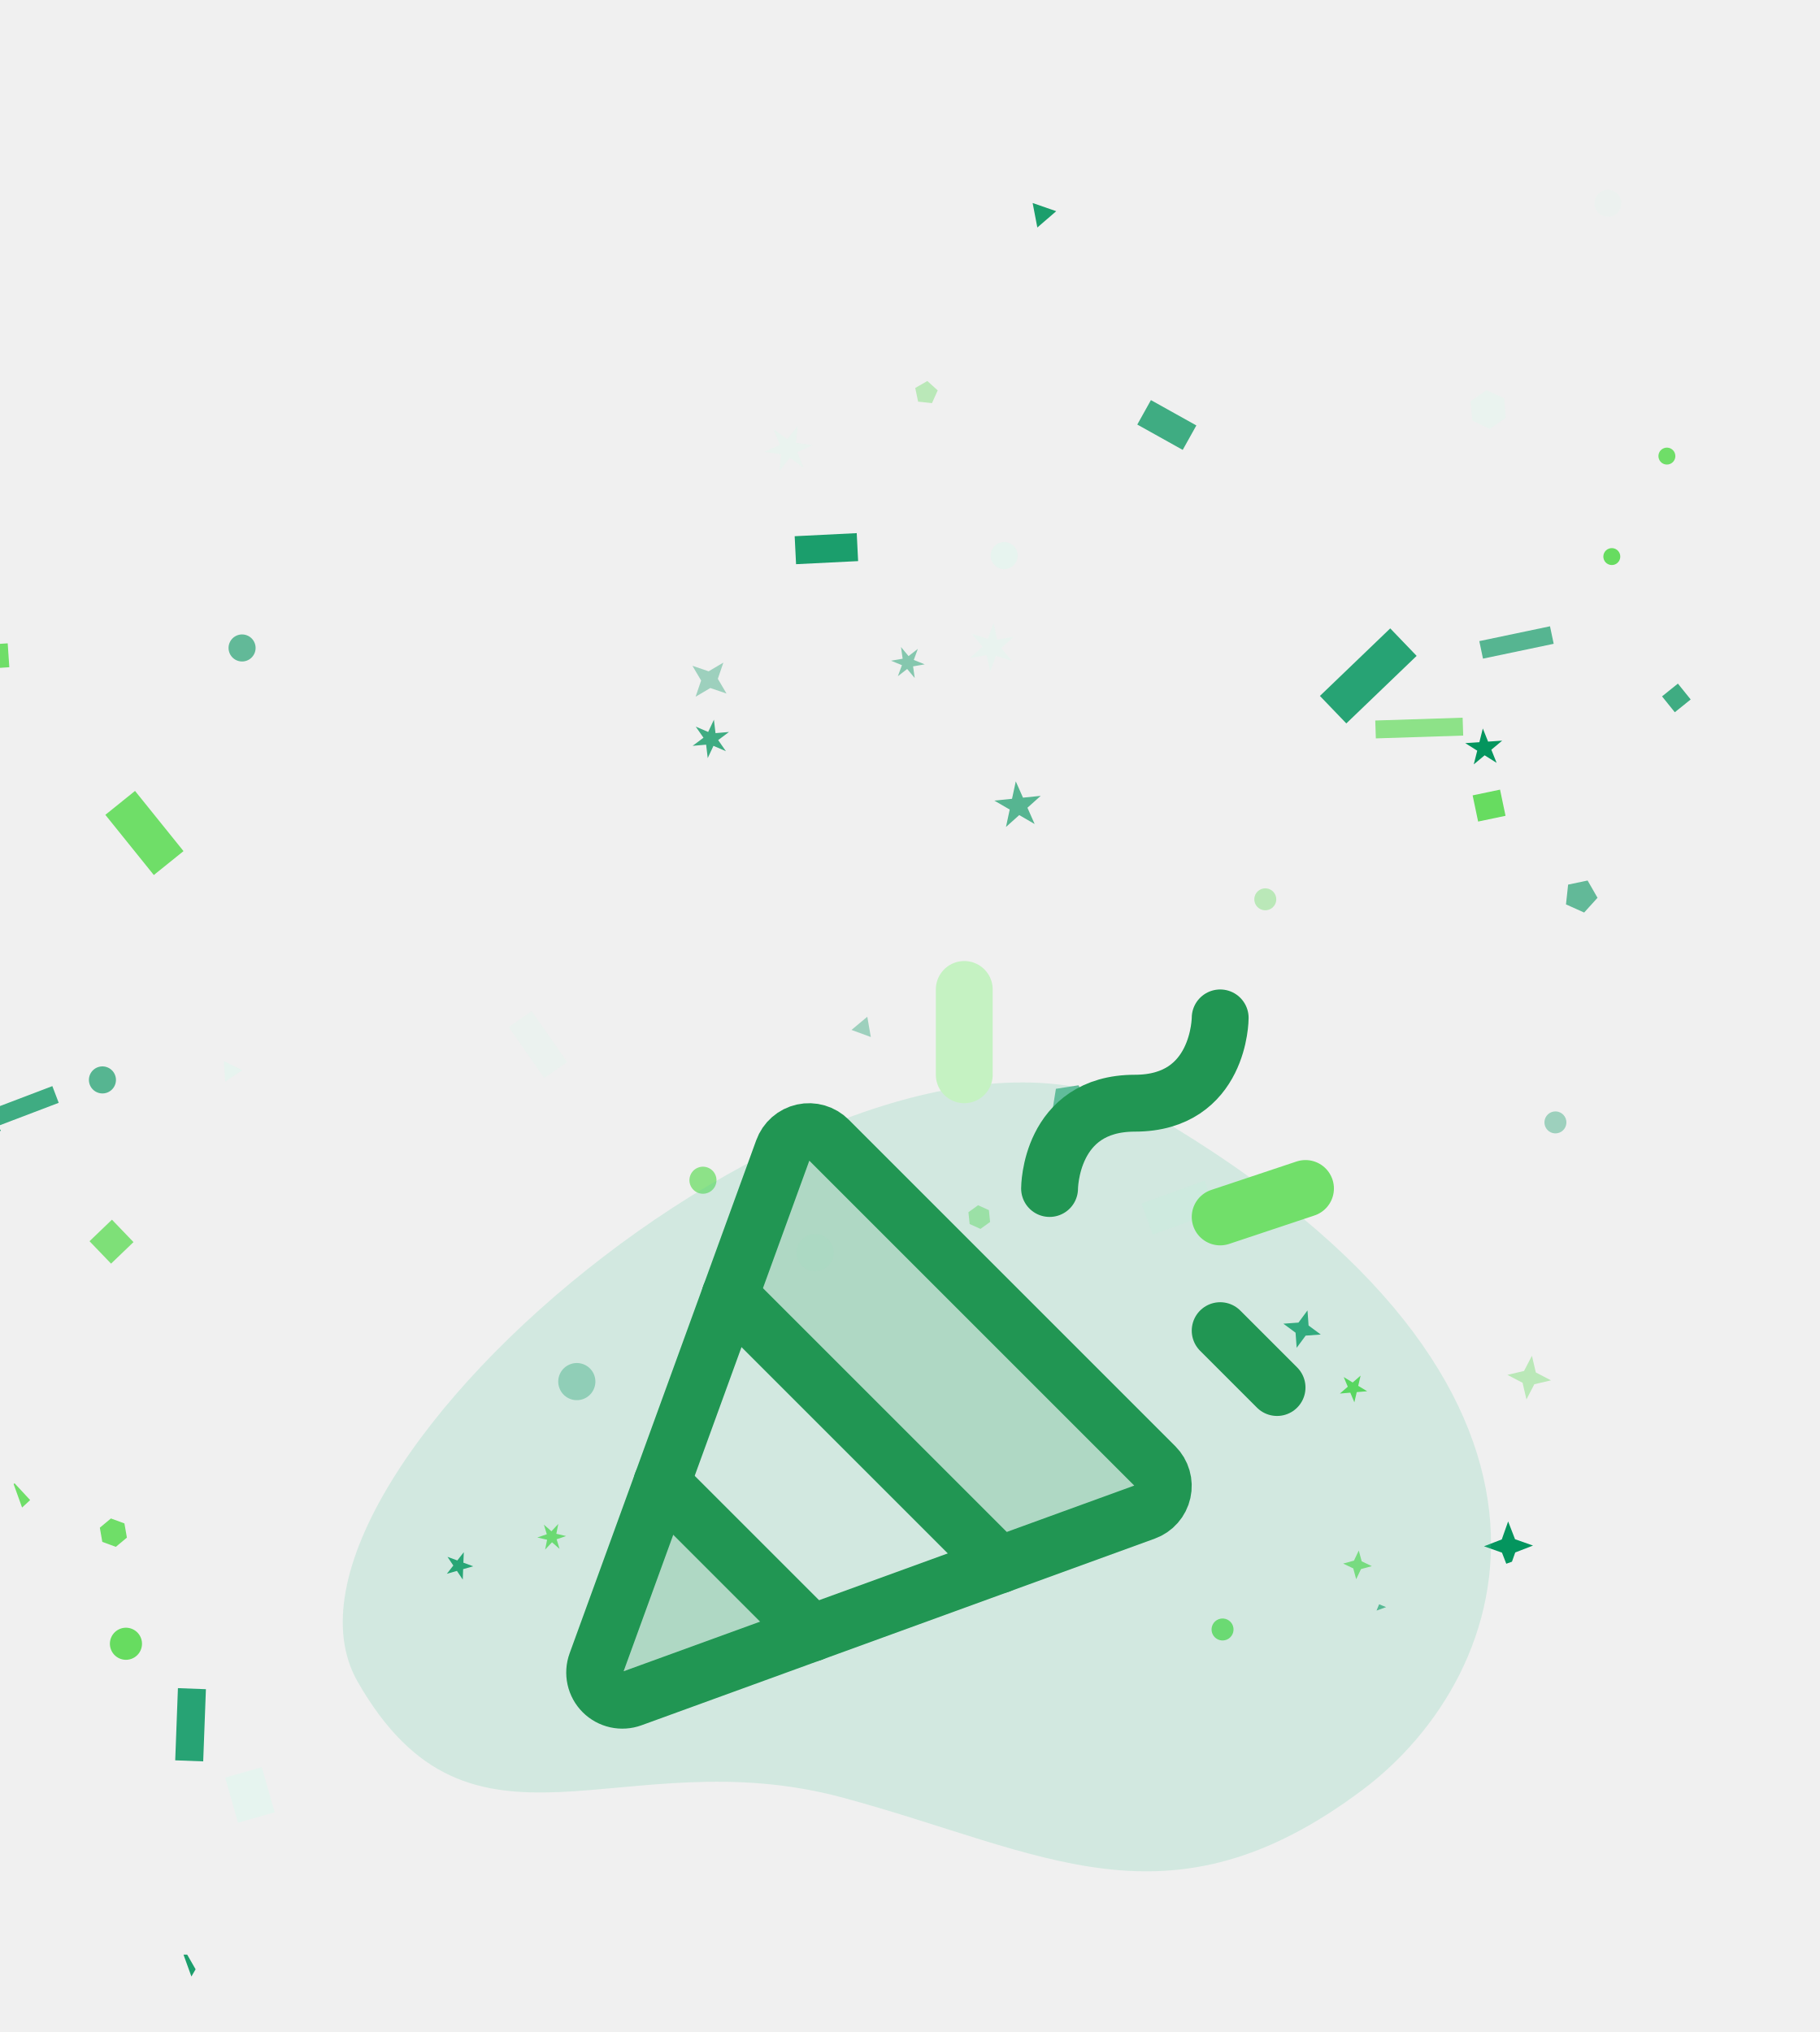
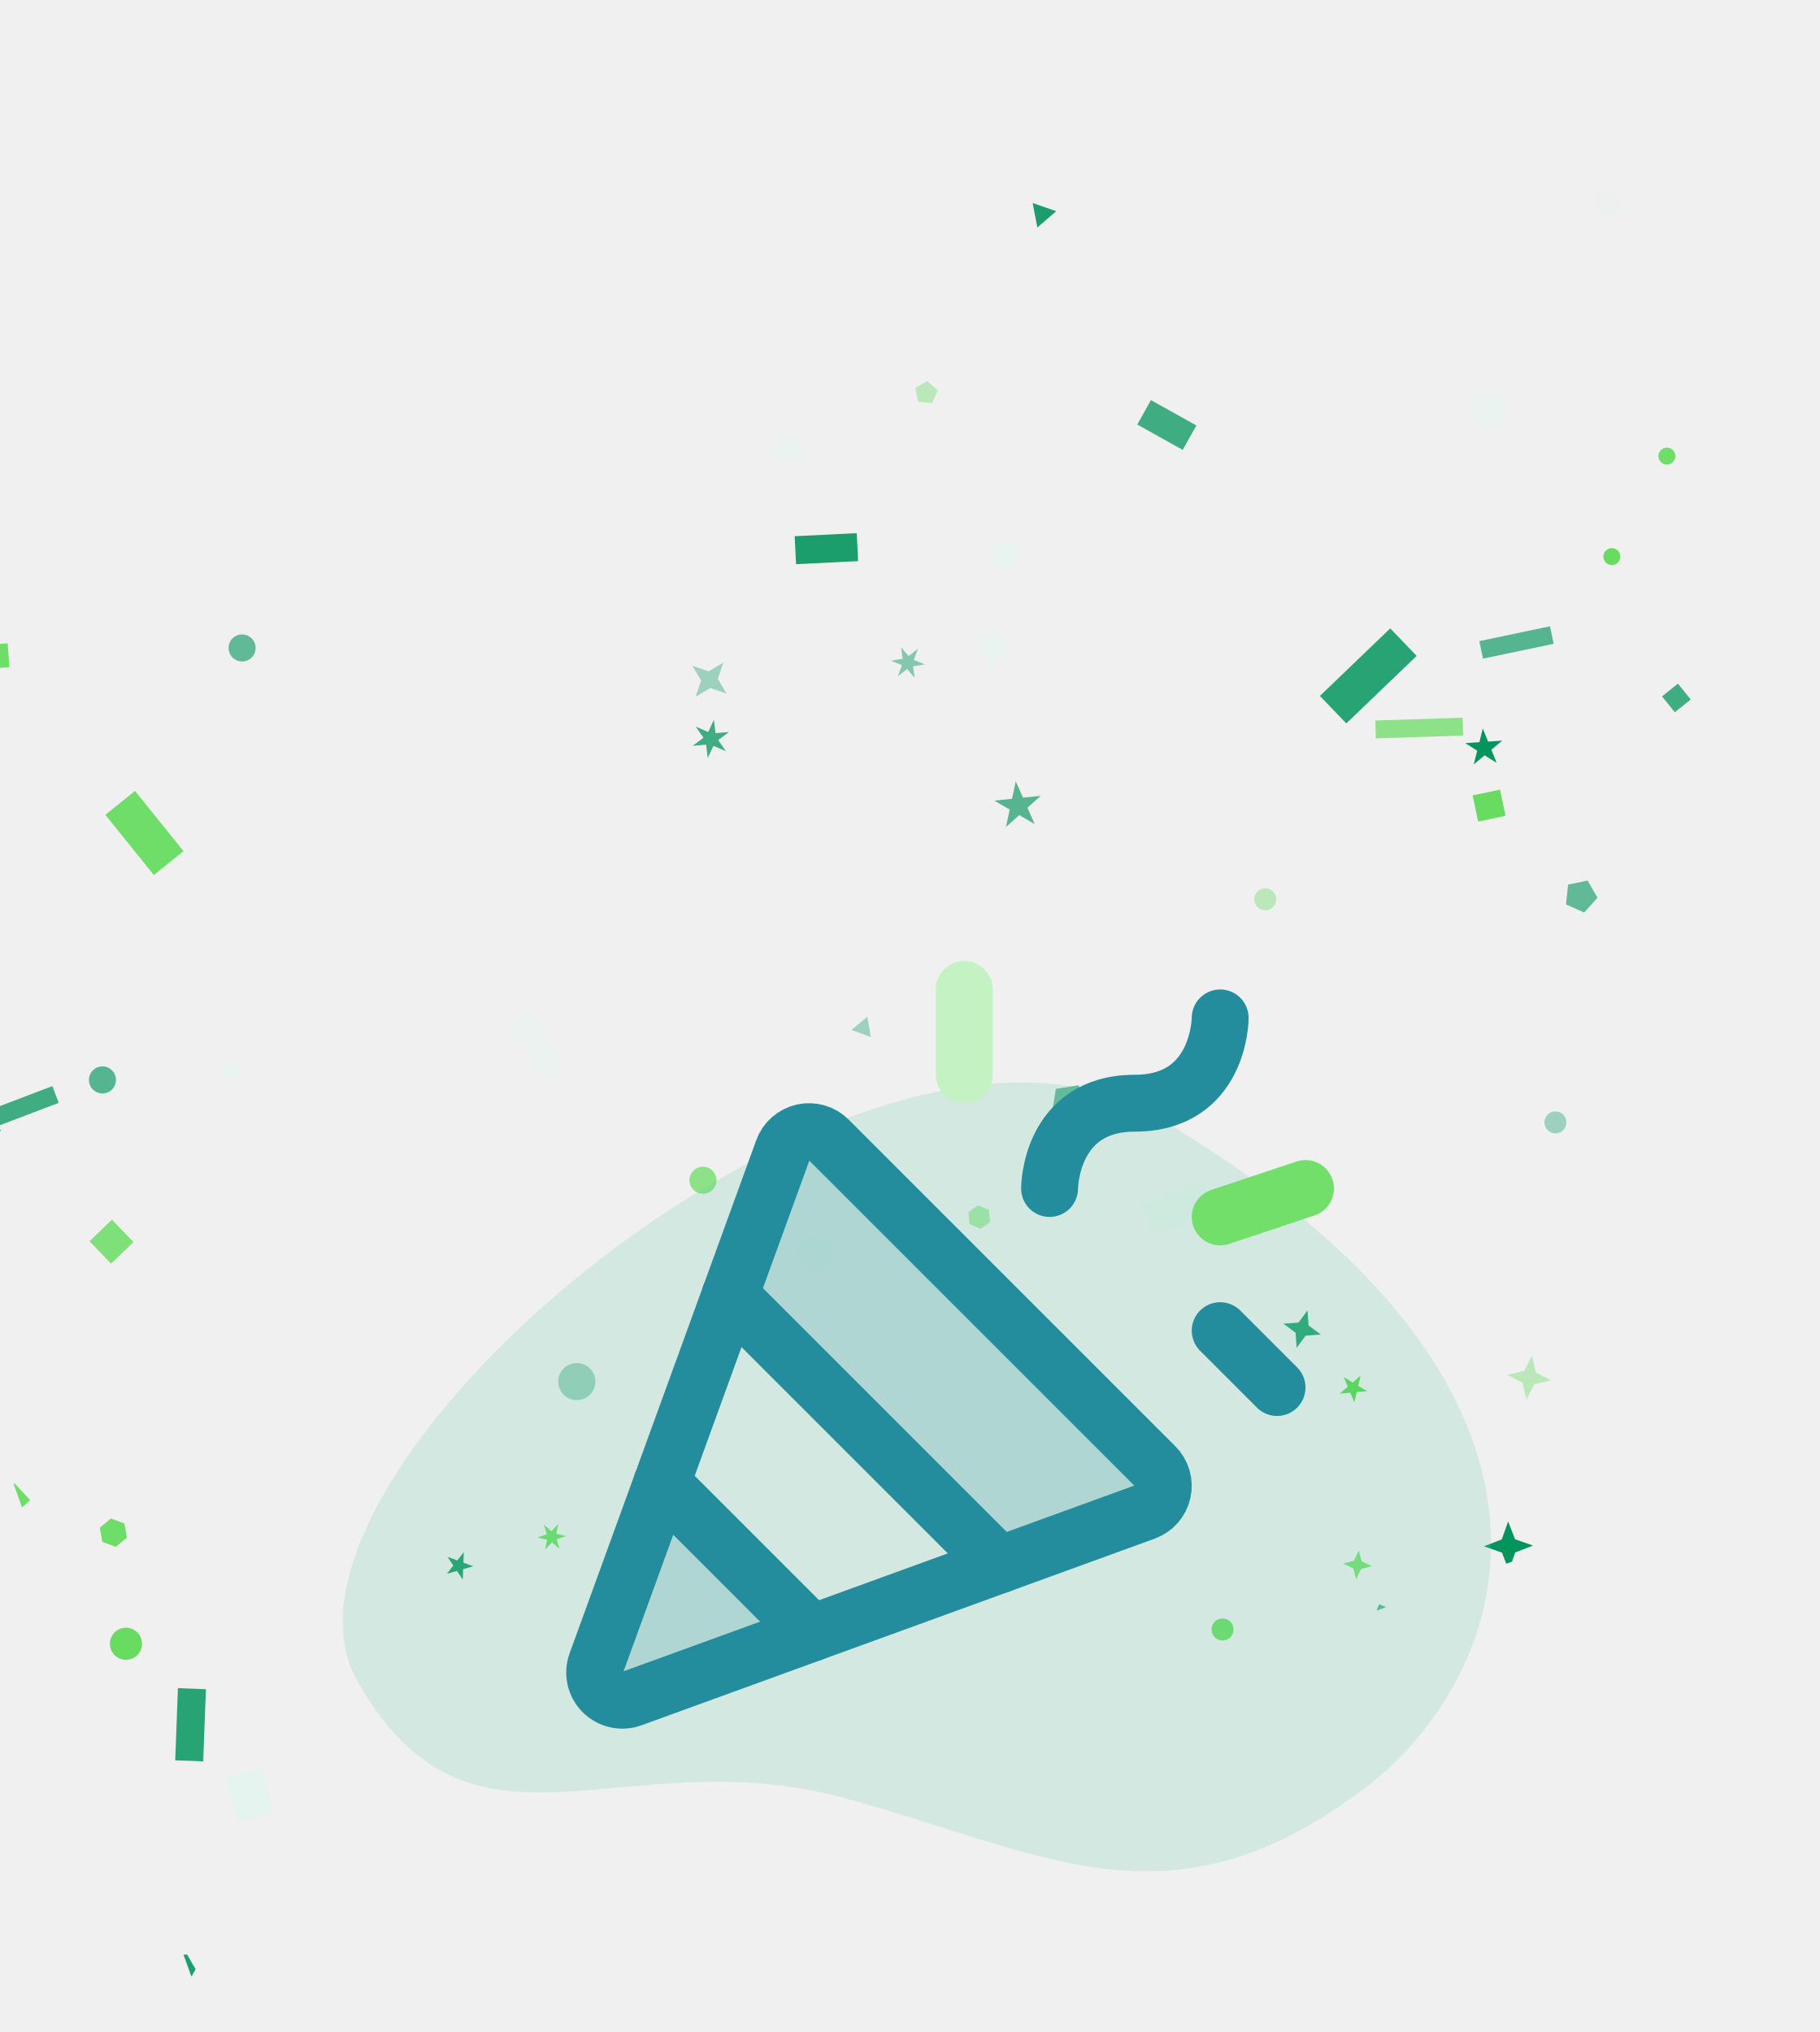
<svg xmlns="http://www.w3.org/2000/svg" width="360" height="402" viewBox="0 0 360 402" fill="none">
  <g clip-path="url(#clip0_0_1)">
    <rect x="243.107" y="344.052" width="17.29" height="6.54" transform="rotate(20.1507 243.107 344.052)" fill="#04955E" fill-opacity="0.45" />
    <rect x="157.202" y="106.083" width="12.29" height="5.54" transform="rotate(-2.84932 157.202 106.083)" fill="#04955E" fill-opacity="0.9" />
    <rect x="240.532" y="239.729" width="13.29" height="6.54" transform="rotate(160.151 240.532 239.729)" fill="#E6F4EF" fill-opacity="0.45" />
    <rect x="5.963" y="296.765" width="17.29" height="4.54" transform="rotate(137.151 5.96289 296.765)" fill="#58DA50" fill-opacity="0.85" />
    <rect x="292.401" y="162.531" width="5.29" height="5.54" transform="rotate(-101.849 292.401 162.531)" fill="#58DA50" fill-opacity="0.9" />
    <rect x="107.655" y="213.275" width="12.29" height="5.54" transform="rotate(-124.849 107.655 213.275)" fill="#E6F4EF" fill-opacity="0.45" />
    <rect x="145.692" y="242.071" width="7.29" height="5.54" transform="rotate(-5.84932 145.692 242.071)" fill="#E6F4EF" fill-opacity="0.6" />
    <rect x="40.733" y="334.182" width="14.29" height="5.54" transform="rotate(92.1507 40.7334 334.182)" fill="#04955E" fill-opacity="0.85" />
    <rect x="368.073" y="319.141" width="13.29" height="4.54" transform="rotate(149.151 368.073 319.141)" fill="#04955E" />
    <rect x="233.964" y="89.004" width="10.29" height="5.54" transform="rotate(-150.849 233.964 89.0045)" fill="#04955E" fill-opacity="0.75" />
    <rect x="272.816" y="317.38" width="11.29" height="6.54" transform="rotate(22.1507 272.816 317.38)" fill="#04955E" fill-opacity="0.65" />
    <rect x="47.079" y="360.596" width="9.29" height="7.54" transform="rotate(-105.849 47.0791 360.596)" fill="#E6F4EF" />
    <rect x="307.349" y="127.366" width="14.29" height="3.54" transform="rotate(168.151 307.349 127.366)" fill="#04955E" fill-opacity="0.65" />
    <rect x="-9.235" y="219.325" width="10.29" height="6.54" transform="rotate(24.1507 -9.23535 219.325)" fill="#04955E" fill-opacity="0.85" />
    <rect x="11.614" y="218.177" width="19.29" height="3.54" transform="rotate(159.151 11.6143 218.177)" fill="#04955E" fill-opacity="0.75" />
    <rect x="289.45" y="145.522" width="17.29" height="3.54" transform="rotate(178.151 289.45 145.522)" fill="#58DA50" fill-opacity="0.65" />
    <rect x="261.104" y="137.681" width="19.29" height="7.54" transform="rotate(-43.8493 261.104 137.681)" fill="#04955E" fill-opacity="0.85" />
    <rect x="30.43" y="173.111" width="15.29" height="7.54" transform="rotate(-128.849 30.4297 173.111)" fill="#58DA50" fill-opacity="0.85" />
    <circle cx="24.916" cy="325.193" r="3.175" transform="rotate(-19.8493 24.916 325.193)" fill="#58DA50" fill-opacity="0.9" />
    <circle cx="139.059" cy="233.488" r="2.675" transform="rotate(-19.8493 139.059 233.488)" fill="#58DA50" fill-opacity="0.65" />
    <circle cx="318.848" cy="110.111" r="1.675" transform="rotate(-19.8493 318.848 110.111)" fill="#58DA50" fill-opacity="0.9" />
    <circle cx="198.64" cy="109.916" r="2.675" transform="rotate(-19.8493 198.64 109.916)" fill="#E6F4EF" fill-opacity="0.9" />
    <circle cx="329.745" cy="90.23" r="1.675" transform="rotate(-19.8493 329.745 90.2299)" fill="#58DA50" fill-opacity="0.85" />
    <circle cx="20.264" cy="213.646" r="2.675" transform="rotate(-19.8493 20.2642 213.646)" fill="#04955E" fill-opacity="0.65" />
    <circle cx="318.072" cy="40.223" r="2.675" transform="rotate(-19.8493 318.072 40.2226)" fill="#E6F4EF" fill-opacity="0.35" />
    <circle cx="47.888" cy="128.189" r="2.675" transform="rotate(-19.8493 47.8882 128.189)" fill="#04955E" fill-opacity="0.6" />
    <circle cx="161.24" cy="247.808" r="3.675" transform="rotate(-19.8493 161.24 247.808)" fill="#E6F4EF" fill-opacity="0.45" />
    <circle cx="174.961" cy="316.744" r="1.175" transform="rotate(-19.8493 174.961 316.744)" fill="#04955E" fill-opacity="0.85" />
    <circle cx="267.042" cy="343.572" r="1.675" transform="rotate(-19.8493 267.042 343.572)" fill="#58DA50" fill-opacity="0.65" />
    <circle cx="83.119" cy="389.235" r="1.175" transform="rotate(-19.8493 83.1194 389.235)" fill="#E6F4EF" fill-opacity="0.85" />
    <circle cx="253.764" cy="395.144" r="2.675" transform="rotate(-19.8493 253.764 395.144)" fill="#E6F4EF" fill-opacity="0.6" />
    <circle cx="230.039" cy="292.609" r="3.175" transform="rotate(-19.8493 230.039 292.609)" fill="#04955E" fill-opacity="0.75" />
    <circle cx="114.105" cy="273.328" r="3.675" transform="rotate(-19.8493 114.105 273.328)" fill="#04955E" fill-opacity="0.35" />
    <circle cx="250.299" cy="177.915" r="2.175" transform="rotate(-19.8493 250.299 177.915)" fill="#58DA50" fill-opacity="0.35" />
    <circle cx="241.845" cy="322.368" r="2.175" transform="rotate(-19.8493 241.845 322.368)" fill="#58DA50" fill-opacity="0.85" />
    <circle cx="307.693" cy="222.049" r="2.175" transform="rotate(-19.8493 307.693 222.049)" fill="#04955E" fill-opacity="0.35" />
    <path d="M208.881 215.404L213.353 214.707L215.397 218.745L212.188 221.937L208.161 219.872L208.881 215.404Z" fill="#04955E" fill-opacity="0.6" />
    <path d="M314.059 174.197L316.019 177.613L313.376 180.532L309.783 178.921L310.204 175.006L314.059 174.197Z" fill="#04955E" fill-opacity="0.6" />
    <path d="M47.931 211.721L44.551 213.988L44.278 209.927L47.931 211.721Z" fill="#E6F4EF" fill-opacity="0.9" />
    <path d="M24.614 301.385L25.102 304.193L22.914 306.019L20.238 305.037L19.751 302.229L21.939 300.403L24.614 301.385Z" fill="#58DA50" fill-opacity="0.85" />
    <path d="M297.879 82.647L294.72 84.847L291.235 83.21L290.909 79.374L294.069 77.174L297.554 78.81L297.879 82.647Z" fill="#E6F4EF" fill-opacity="0.65" />
    <path d="M40.348 401.849L37.123 404.266L34.706 401.041L37.931 398.624L40.348 401.849Z" fill="#58DA50" fill-opacity="0.6" />
    <path d="M334.45 138.38L331.311 140.908L328.782 137.769L331.921 135.241L334.45 138.38Z" fill="#04955E" fill-opacity="0.75" />
    <path d="M244.722 359.45L242.436 355.3L246.585 353.014L248.871 357.164L244.722 359.45Z" fill="#04955E" fill-opacity="0.6" />
    <path d="M155.022 364.075L159.958 365.412L160.212 370.519L155.433 372.339L152.226 368.357L155.022 364.075Z" fill="#04955E" fill-opacity="0.75" />
    <path d="M183.448 75.378L185.496 77.232L184.366 79.752L181.619 79.457L181.052 76.753L183.448 75.378Z" fill="#58DA50" fill-opacity="0.35" />
    <path d="M191.814 242.156L191.575 239.819L193.479 238.442L195.624 239.404L195.863 241.741L193.958 243.118L191.814 242.156Z" fill="#58DA50" fill-opacity="0.45" />
    <path d="M168.443 203.755L171.568 201.147L172.264 205.158L168.443 203.755Z" fill="#04955E" fill-opacity="0.35" />
    <path d="M37.011 392.491L33.661 392.483L31.994 389.577L33.677 386.68L37.027 386.689L38.694 389.595L37.011 392.491Z" fill="#04955E" fill-opacity="0.9" />
    <path d="M204.276 40.162L208.939 41.781L205.205 45.01L204.276 40.162Z" fill="#04955E" fill-opacity="0.9" />
    <path d="M21.97 249.992L17.708 245.555L22.145 241.294L26.407 245.73L21.97 249.992Z" fill="#58DA50" fill-opacity="0.75" />
    <path d="M1.841 131.999L-2.885 132.317L-3.204 127.591L1.523 127.272L1.841 131.999Z" fill="#58DA50" fill-opacity="0.85" />
    <path d="M205.872 157.447L203.247 159.798L204.672 163.021L201.625 161.251L199 163.602L199.742 160.157L196.695 158.387L200.2 158.028L200.942 154.583L202.367 157.806L205.872 157.447Z" fill="#04955E" fill-opacity="0.65" />
    <path d="M296.057 150.916L293.689 149.427L291.541 151.22L292.225 148.508L289.857 147.019L292.648 146.831L293.331 144.119L294.373 146.715L297.163 146.527L295.016 148.32L296.057 150.916Z" fill="#04955E" />
    <path d="M246.421 366.583L244.682 368.526L245.024 371.11L243.082 369.371L240.497 369.713L242.237 367.771L241.894 365.186L243.837 366.926L246.421 366.583Z" fill="#E6F4EF" fill-opacity="0.35" />
    <path d="M256.504 266.642L256.287 263.653L253.877 261.873L256.865 261.655L258.646 259.245L258.863 262.234L261.273 264.014L258.285 264.232L256.504 266.642Z" fill="#04955E" fill-opacity="0.85" />
    <path d="M304.156 360.754L305.094 359.006L303.378 358.012L305.36 357.951L305.363 355.968L306.408 357.654L308.127 356.664L307.189 358.412L308.905 359.406L306.923 359.467L306.92 361.451L305.875 359.765L304.156 360.754Z" fill="#58DA50" fill-opacity="0.9" />
    <path d="M284.744 328.429L284.028 330.529L285.155 332.439L283.056 331.722L281.146 332.85L281.862 330.75L280.735 328.84L282.834 329.557L284.744 328.429Z" fill="#04955E" fill-opacity="0.6" />
    <path d="M137.016 147.552L139.163 145.948L137.629 143.751L140.091 144.807L141.227 142.38L141.543 145.041L144.212 144.811L142.066 146.415L143.6 148.612L141.138 147.556L140.002 149.983L139.686 147.322L137.016 147.552Z" fill="#04955E" fill-opacity="0.75" />
    <path d="M110.686 306.421L109.194 305.114L107.839 306.563L108.225 304.618L106.293 304.169L108.171 303.53L107.594 301.633L109.086 302.94L110.44 301.491L110.054 303.437L111.986 303.885L110.109 304.524L110.686 306.421Z" fill="#58DA50" fill-opacity="0.85" />
    <path d="M268.28 312.421L267.7 310.281L265.697 309.327L267.838 308.747L268.791 306.744L269.371 308.885L271.374 309.839L269.233 310.419L268.28 312.421Z" fill="#58DA50" fill-opacity="0.75" />
    <path d="M265.052 275.694L266.618 274.34L265.814 272.432L267.586 273.503L269.152 272.148L268.681 274.165L270.453 275.236L268.39 275.411L267.919 277.427L267.115 275.519L265.052 275.694Z" fill="#58DA50" />
    <path d="M332.476 317.265L331.234 315.719L329.648 316.911L330.366 315.062L328.542 314.284L330.502 313.982L330.263 312.013L331.505 313.559L333.091 312.367L332.373 314.216L334.197 314.994L332.237 315.296L332.476 317.265Z" fill="#04955E" fill-opacity="0.65" />
    <path d="M298.484 310.689L297.121 307.168L293.562 305.911L297.082 304.549L298.34 300.99L299.702 304.51L303.261 305.767L299.741 307.129L298.484 310.689Z" fill="#04955E" />
    <path d="M143.095 131.088L142.002 134.292L143.722 137.208L140.518 136.114L137.602 137.835L138.696 134.631L136.975 131.715L140.179 132.808L143.095 131.088Z" fill="#04955E" fill-opacity="0.35" />
    <path d="M200.225 130.794L197.019 129.738L195.86 132.909L195.171 129.604L191.846 130.186L194.363 127.937L192.197 125.349L195.403 126.404L196.562 123.234L197.251 126.538L200.576 125.957L198.059 128.205L200.225 130.794Z" fill="#E6F4EF" fill-opacity="0.75" />
    <path d="M306.819 273.079L303.522 273.849L301.961 276.853L301.191 273.557L298.187 271.996L301.483 271.225L303.044 268.221L303.815 271.518L306.819 273.079Z" fill="#58DA50" fill-opacity="0.35" />
    <path d="M151.185 89.391L154.274 88.03L153.014 84.899L155.737 86.893L157.819 84.236L157.453 87.592L160.794 88.066L157.706 89.427L158.966 92.558L156.243 90.564L154.161 93.22L154.527 89.865L151.185 89.391Z" fill="#E6F4EF" fill-opacity="0.65" />
    <path d="M178.239 128.009L179.73 129.801L181.569 128.368L180.764 130.556L182.924 131.432L180.626 131.828L180.948 134.137L179.456 132.346L177.617 133.778L178.423 131.591L176.263 130.714L178.56 130.319L178.239 128.009Z" fill="#04955E" fill-opacity="0.45" />
    <path d="M91.746 307.083L91.668 309.152L93.612 309.865L91.62 310.431L91.542 312.5L90.389 310.78L88.397 311.346L89.676 309.717L88.523 307.998L90.467 308.711L91.746 307.083Z" fill="#04955E" fill-opacity="0.9" />
  </g>
  <path opacity="0.2" d="M70.749 332.697C47.148 291.421 171.395 187.173 228.347 220.675C319.891 274.525 299.742 331.408 269.573 354.066C231.041 383.005 206.368 366.325 166.667 355.62C122.874 343.812 93.307 372.15 70.749 332.697Z" fill="#59CA9F" />
-   <path opacity="0.2" d="M160.591 323.093L130.905 293.407L117.967 329.006C117.607 329.988 117.534 331.052 117.759 332.073C117.983 333.095 118.496 334.03 119.235 334.77C119.975 335.509 120.91 336.022 121.932 336.246C122.953 336.471 124.017 336.399 124.999 336.038L160.591 323.093Z" fill="#219653" />
-   <path opacity="0.2" d="M144.41 256.282L197.721 309.593L226.549 299.116C227.417 298.802 228.19 298.274 228.799 297.582C229.408 296.889 229.832 296.053 230.032 295.153C230.232 294.252 230.201 293.316 229.943 292.431C229.684 291.545 229.206 290.74 228.553 290.088L163.915 225.485C163.263 224.834 162.458 224.357 161.574 224.1C160.689 223.842 159.754 223.812 158.854 224.011C157.955 224.211 157.121 224.635 156.428 225.243C155.736 225.85 155.208 226.623 154.894 227.489L144.41 256.282Z" fill="#219653" />
-   <path d="M117.968 329.006L154.889 227.489C155.203 226.622 155.731 225.848 156.424 225.239C157.117 224.63 157.952 224.206 158.853 224.006C159.753 223.806 160.69 223.837 161.575 224.096C162.46 224.354 163.266 224.832 163.917 225.485L228.521 290.088C229.172 290.74 229.648 291.546 229.905 292.431C230.162 293.316 230.192 294.251 229.991 295.151C229.791 296.05 229.367 296.885 228.758 297.576C228.15 298.268 227.376 298.796 226.51 299.109L124.992 336.03C124.012 336.389 122.95 336.459 121.931 336.234C120.912 336.008 119.978 335.497 119.24 334.759C118.502 334.021 117.99 333.087 117.765 332.068C117.54 331.049 117.61 329.987 117.968 329.006Z" stroke="#219653" stroke-width="11.25" stroke-linecap="round" stroke-linejoin="round" />
-   <path d="M207.625 235.125C207.625 235.125 207.625 218.25 224.5 218.25C241.375 218.25 241.375 201.375 241.375 201.375" stroke="#219653" stroke-width="11.25" stroke-linecap="round" stroke-linejoin="round" />
+   <path opacity="0.2" d="M160.591 323.093L130.905 293.407L117.967 329.006C117.607 329.988 117.534 331.052 117.759 332.073C117.983 333.095 118.496 334.03 119.235 334.77C119.975 335.509 120.91 336.022 121.932 336.246C122.953 336.471 124.017 336.399 124.999 336.038L160.591 323.093Z" fill="#238D9D" />
+   <path opacity="0.2" d="M144.41 256.282L197.721 309.593L226.549 299.116C227.417 298.802 228.19 298.274 228.799 297.582C229.408 296.889 229.832 296.053 230.032 295.153C230.232 294.252 230.201 293.316 229.943 292.431C229.684 291.545 229.206 290.74 228.553 290.088L163.915 225.485C163.263 224.834 162.458 224.357 161.574 224.1C160.689 223.842 159.754 223.812 158.854 224.011C157.955 224.211 157.121 224.635 156.428 225.243C155.736 225.85 155.208 226.623 154.894 227.489L144.41 256.282Z" fill="#238D9D" />
+   <path d="M117.968 329.006L154.889 227.489C155.203 226.622 155.731 225.848 156.424 225.239C157.117 224.63 157.952 224.206 158.853 224.006C159.753 223.806 160.69 223.837 161.575 224.096C162.46 224.354 163.266 224.832 163.917 225.485L228.521 290.088C229.172 290.74 229.648 291.546 229.905 292.431C230.162 293.316 230.192 294.251 229.991 295.151C229.791 296.05 229.367 296.885 228.758 297.576C228.15 298.268 227.376 298.796 226.51 299.109L124.992 336.03C124.012 336.389 122.95 336.459 121.931 336.234C120.912 336.008 119.978 335.497 119.24 334.759C118.502 334.021 117.99 333.087 117.765 332.068C117.54 331.049 117.61 329.987 117.968 329.006Z" stroke="#238D9D" stroke-width="11.25" stroke-linecap="round" stroke-linejoin="round" />
+   <path d="M207.625 235.125C207.625 235.125 207.625 218.25 224.5 218.25C241.375 218.25 241.375 201.375 241.375 201.375" stroke="#238D9D" stroke-width="11.25" stroke-linecap="round" stroke-linejoin="round" />
  <path d="M190.75 195.75V212.625" stroke="#C5F2C2" stroke-width="11.25" stroke-linecap="round" stroke-linejoin="round" />
-   <path d="M241.375 263.25L252.625 274.5" stroke="#219653" stroke-width="11.25" stroke-linecap="round" stroke-linejoin="round" />
+   <path d="M241.375 263.25L252.625 274.5" stroke="#238D9D" stroke-width="11.25" stroke-linecap="round" stroke-linejoin="round" />
  <path d="M241.375 240.75L258.25 235.125" stroke="#71DF6A" stroke-width="11.25" stroke-linecap="round" stroke-linejoin="round" />
-   <path d="M144.41 256.282L197.721 309.593" stroke="#219653" stroke-width="11.25" stroke-linecap="round" stroke-linejoin="round" />
-   <path d="M160.593 323.093L130.907 293.407" stroke="#219653" stroke-width="11.25" stroke-linecap="round" stroke-linejoin="round" />
+   <path d="M144.41 256.282L197.721 309.593" stroke="#238D9D" stroke-width="11.25" stroke-linecap="round" stroke-linejoin="round" />
+   <path d="M160.593 323.093L130.907 293.407" stroke="#238D9D" stroke-width="11.25" stroke-linecap="round" stroke-linejoin="round" />
  <defs>
    <clipPath id="clip0_0_1">
      <rect width="394" height="285" fill="white" transform="translate(-55 133.782) rotate(-19.8493)" />
    </clipPath>
  </defs>
</svg>
